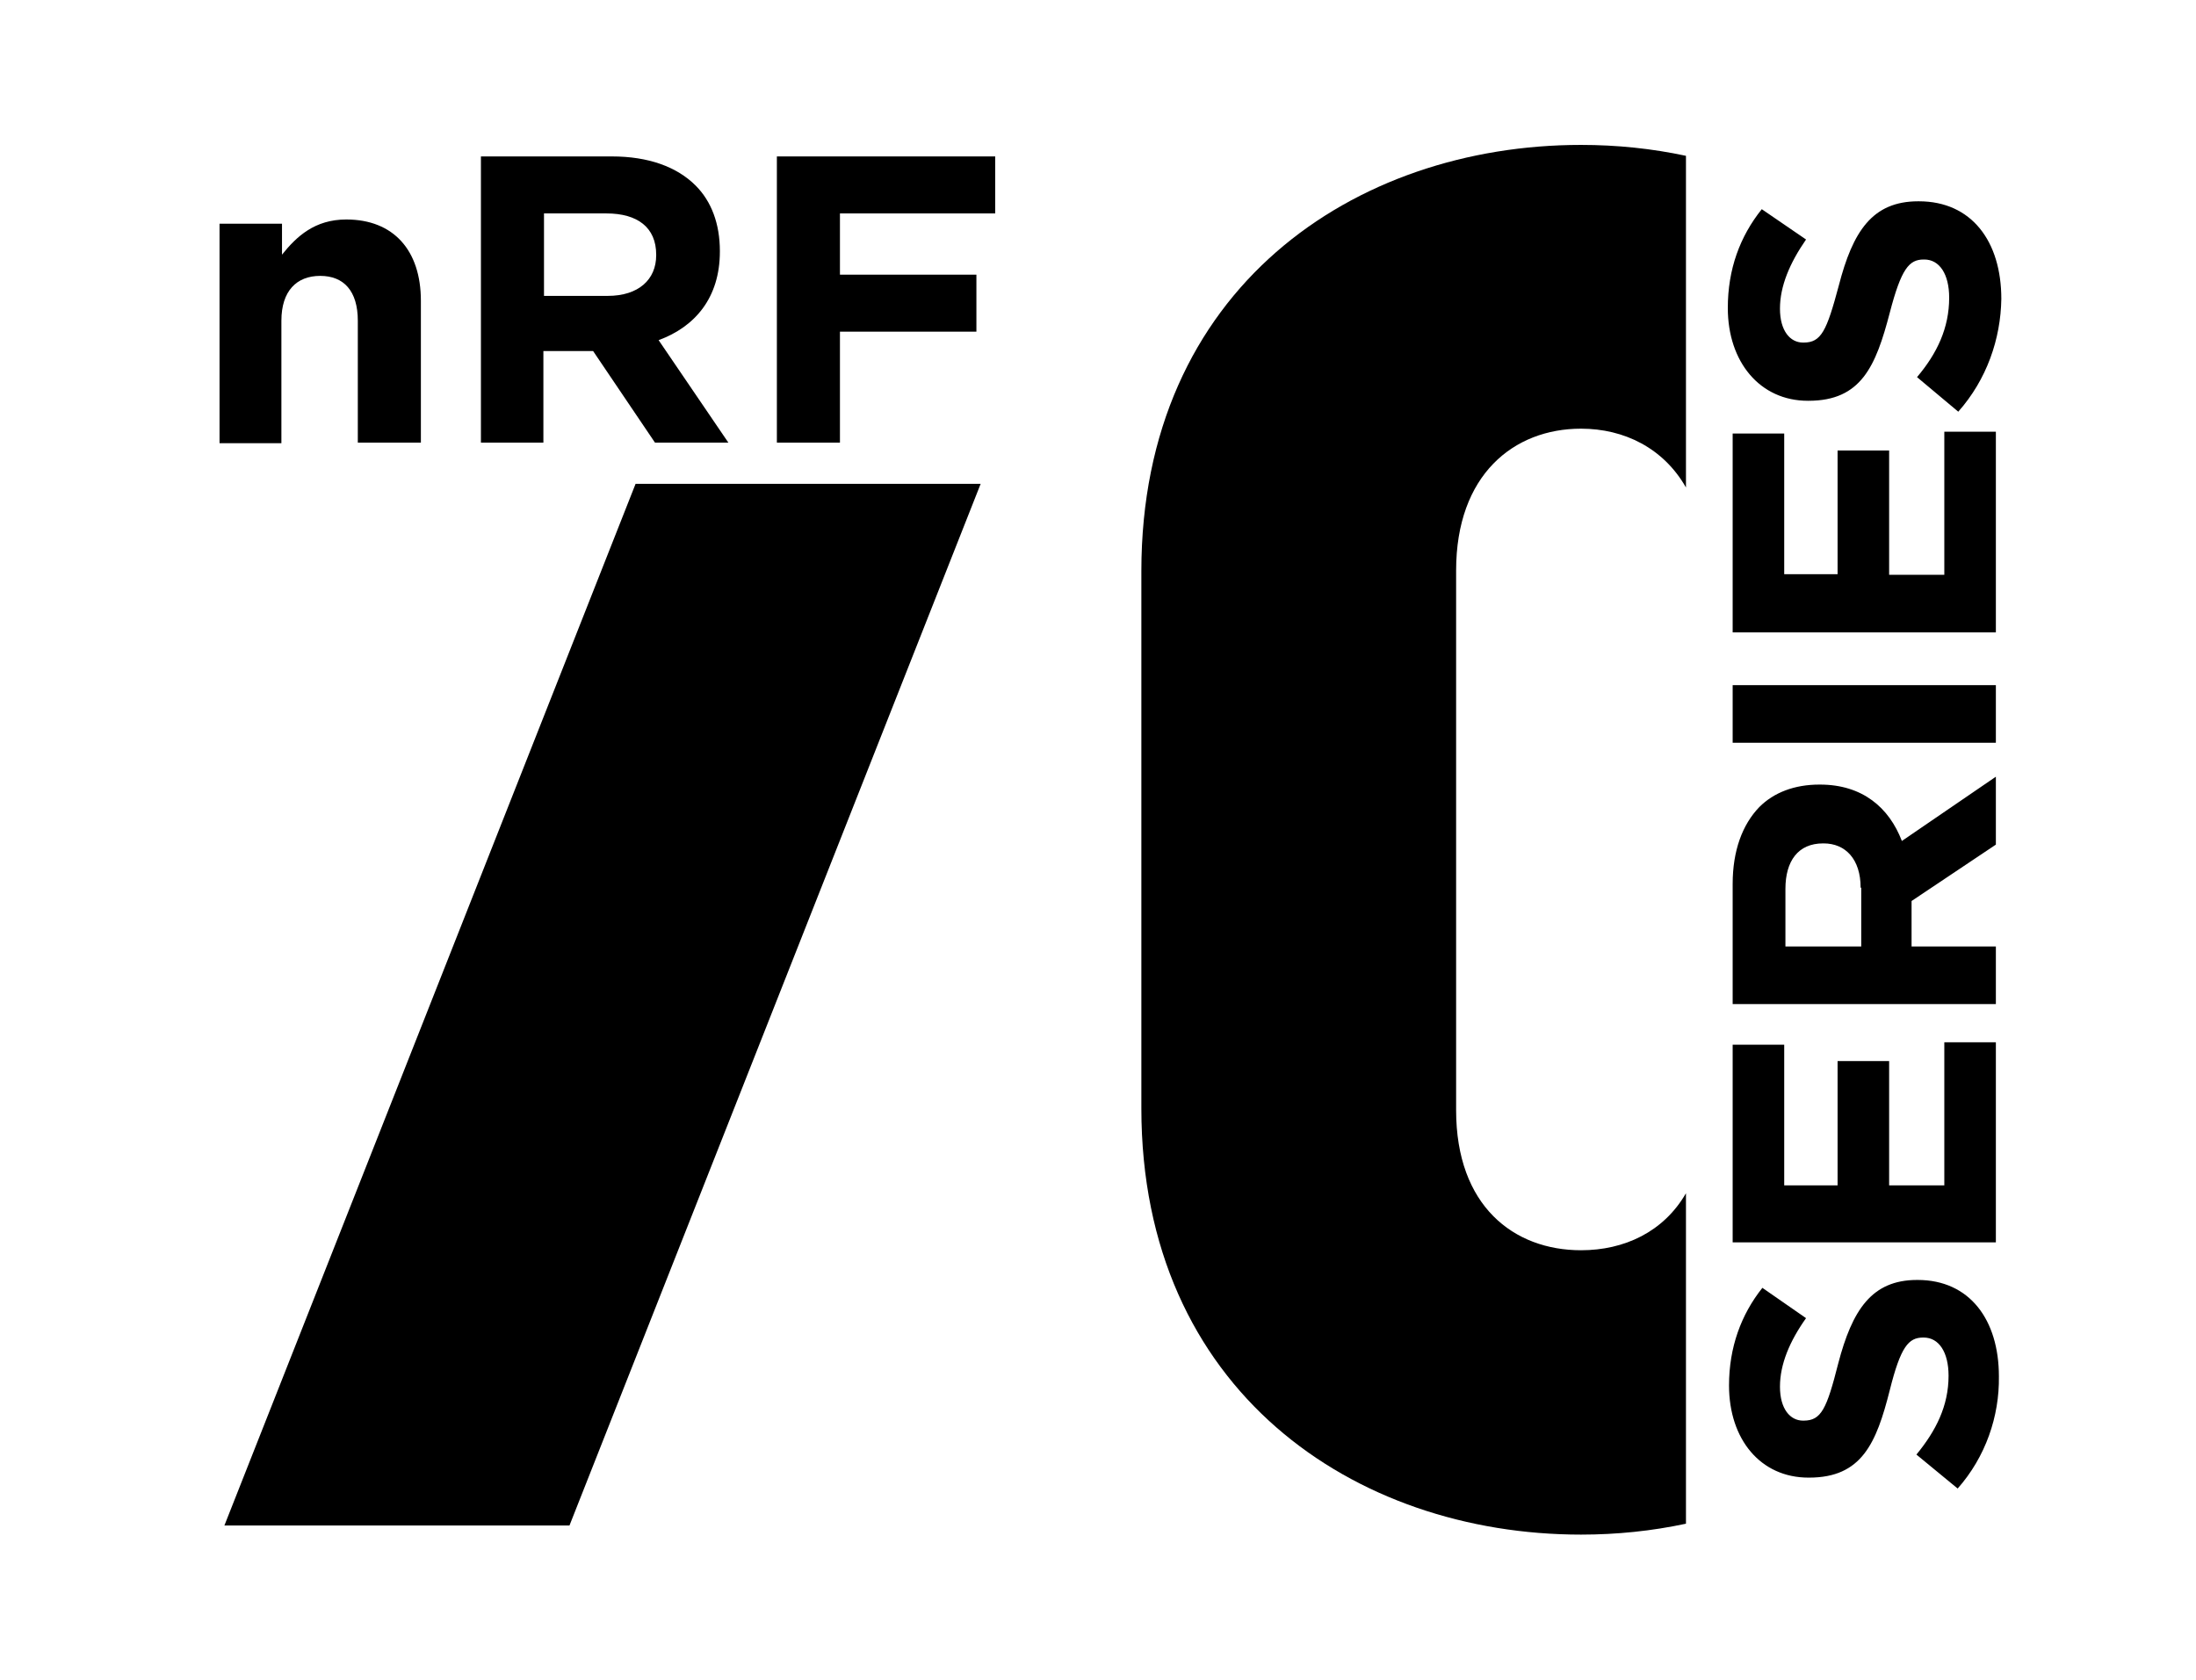
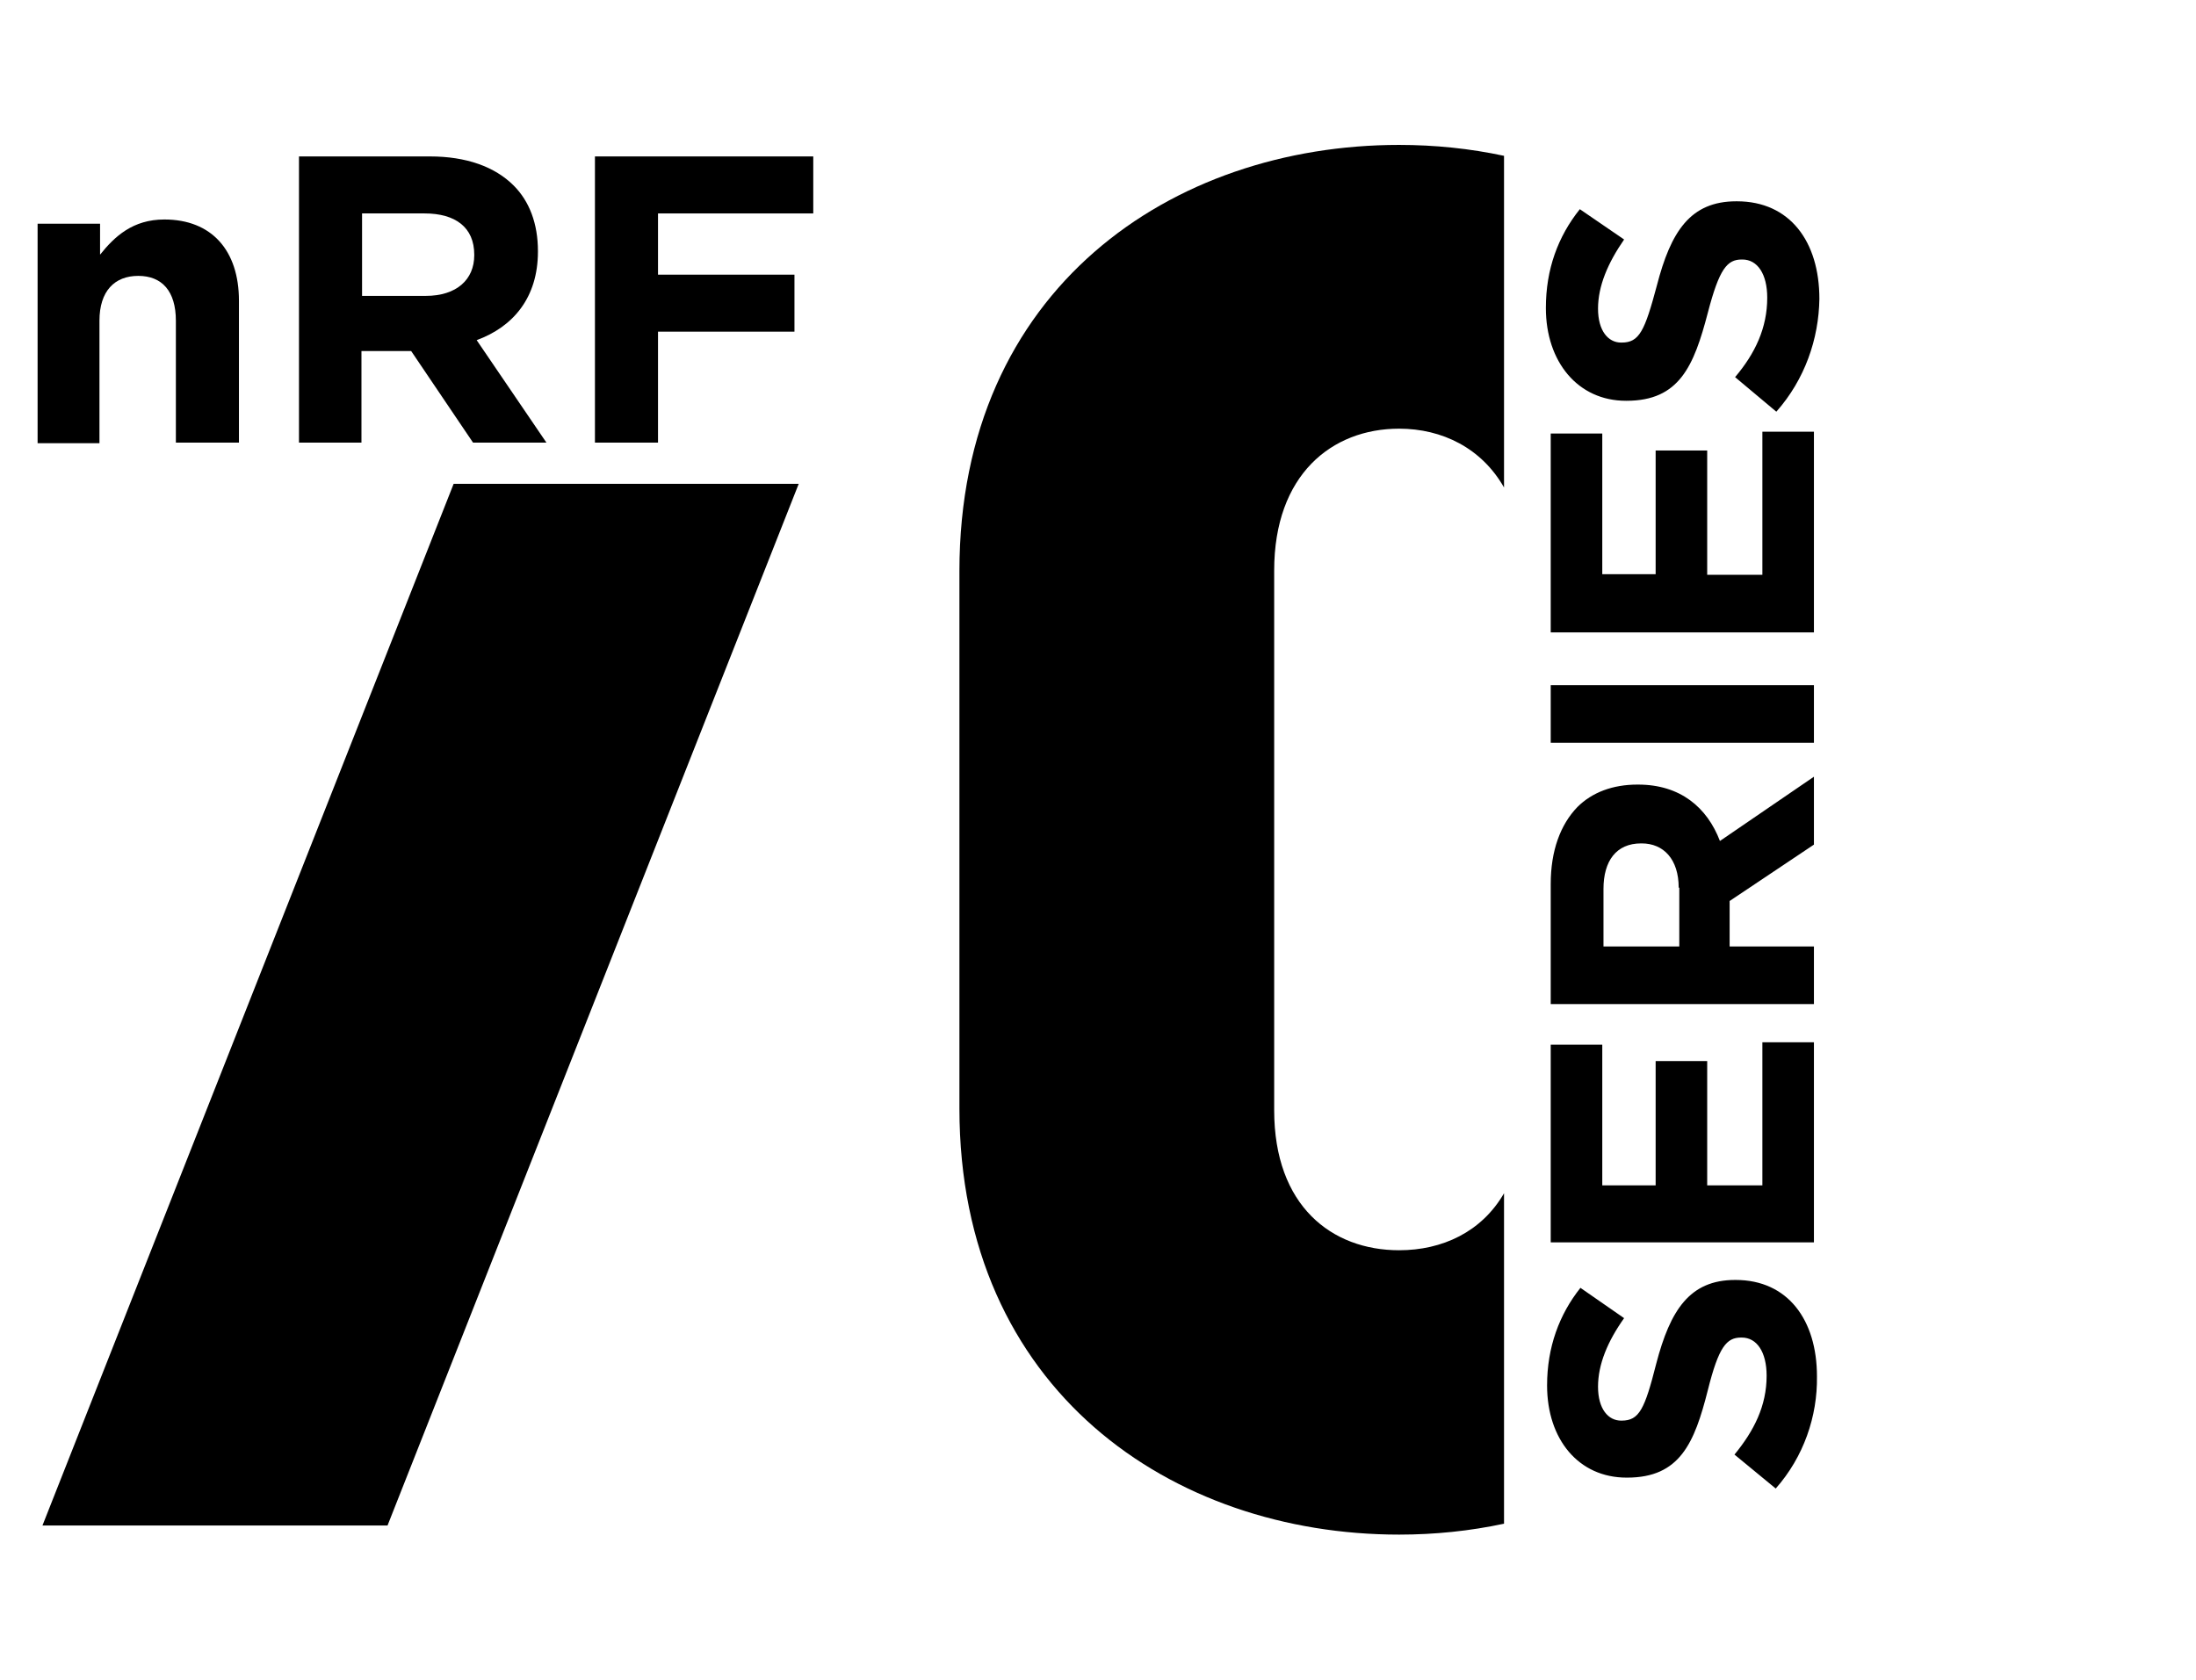
- <svg xmlns="http://www.w3.org/2000/svg" version="1.1" id="Layer_1" x="0px" y="0px" viewBox="0 0 362.1 277" xml:space="preserve">
+ <svg xmlns="http://www.w3.org/2000/svg" width="31" viewBox="30 0 362.1 277" xml:space="preserve">
  <g>
    <g>
      <g>
        <path d="M322.8,245.5l-6.8-5.6c3.2-3.9,5.3-8,5.3-13c0-3.9-1.6-6.3-4.1-6.3h-0.1c-2.4,0-3.7,1.5-5.5,8.7     c-2.2,8.7-4.6,14.4-13.3,14.4h-0.1c-7.9,0-13.1-6.3-13.1-15.2c0-6.3,2-11.7,5.5-16.1l7.2,5c-2.7,3.8-4.3,7.6-4.3,11.3     c0,3.7,1.7,5.6,3.8,5.6h0.1c2.9,0,3.8-1.9,5.7-9.4c2.3-8.8,5.5-13.8,13-13.8h0.1c8.6,0,13.4,6.6,13.4,15.9     C329.7,233.6,327.4,240.3,322.8,245.5z" />
        <path d="M285.7,205v-32.7h8.5v23.2h8.8V175h8.5v20.5h9.1v-23.6h8.5v33H285.7z" />
        <path d="M285.7,165.6v-19.8c0-5.5,1.6-9.8,4.4-12.7c2.4-2.4,5.8-3.7,9.9-3.7h0.1c7,0,11.4,3.8,13.5,9.3l15.5-10.6v11.2l-13.9,9.3     v7.5h13.9v9.5H285.7z M306.8,146.4c0-4.7-2.5-7.3-6.1-7.3h-0.1c-4.1,0-6.2,2.9-6.2,7.5v9.5h12.5V146.4z" />
        <path d="M285.7,122.5V113h43.4v9.5H285.7z" />
        <path d="M285.7,104.3V71.5h8.5v23.2h8.8V74.3h8.5v20.5h9.1V71.2h8.5v33.1H285.7z" />
        <path d="M322.9,67.9l-6.8-5.7c3.3-3.9,5.3-8.1,5.3-13.1c0-3.9-1.6-6.3-4.1-6.3h-0.1c-2.4,0-3.7,1.5-5.6,8.8     c-2.3,8.8-4.7,14.5-13.4,14.5h-0.1c-7.9,0-13.2-6.4-13.2-15.3c0-6.4,2-11.8,5.6-16.3l7.3,5c-2.7,3.9-4.3,7.7-4.3,11.4     c0,3.7,1.7,5.6,3.8,5.6h0.1c2.9,0,3.8-1.9,5.8-9.4c2.3-8.9,5.5-13.9,13.1-13.9h0.1c8.7,0,13.6,6.6,13.6,16.1     C329.9,55.9,327.6,62.6,322.9,67.9z" />
      </g>
      <path d="M278,196.8c-3.7,6.4-10.2,9.4-17.3,9.4c-11.1,0-20.6-7.3-20.6-23.1v-89c0-15.8,9.5-23.4,20.6-23.4    c7.1,0,13.6,3.2,17.3,9.7V25.7c-5.6-1.2-11.4-1.8-17.3-1.8c-37.4,0-72.5,23.7-72.5,70.3v88.6c0,46.5,35.1,70.3,72.5,70.3    c5.9,0,11.7-0.6,17.3-1.8V196.8z" />
    </g>
    <g>
      <g>
        <path d="M36.2,36.9h10.3V42c2.4-3,5.4-5.8,10.6-5.8c7.8,0,12.3,5.1,12.3,13.4v23.4H59V52.9c0-4.9-2.3-7.4-6.2-7.4     c-3.9,0-6.4,2.5-6.4,7.4v20.2H36.2V36.9z" />
        <path d="M79.3,25.8h21.6c6,0,10.7,1.7,13.8,4.8c2.6,2.6,4,6.3,4,10.8v0.1c0,7.6-4.1,12.4-10.1,14.6l11.5,16.9H108L97.8,57.9h-8.2     v15.1H79.3V25.8z M100.2,48.8c5.1,0,8-2.7,8-6.7V42c0-4.5-3.1-6.8-8.2-6.8H89.7v13.6H100.2z" />
        <path d="M128.1,25.8h36v9.4h-25.6v10.1H161v9.4h-22.5v18.3h-10.4V25.8z" />
      </g>
      <polygon points="104.8,79.8 37,251.6 93.9,251.6 161.7,79.8   " />
    </g>
  </g>
</svg>
